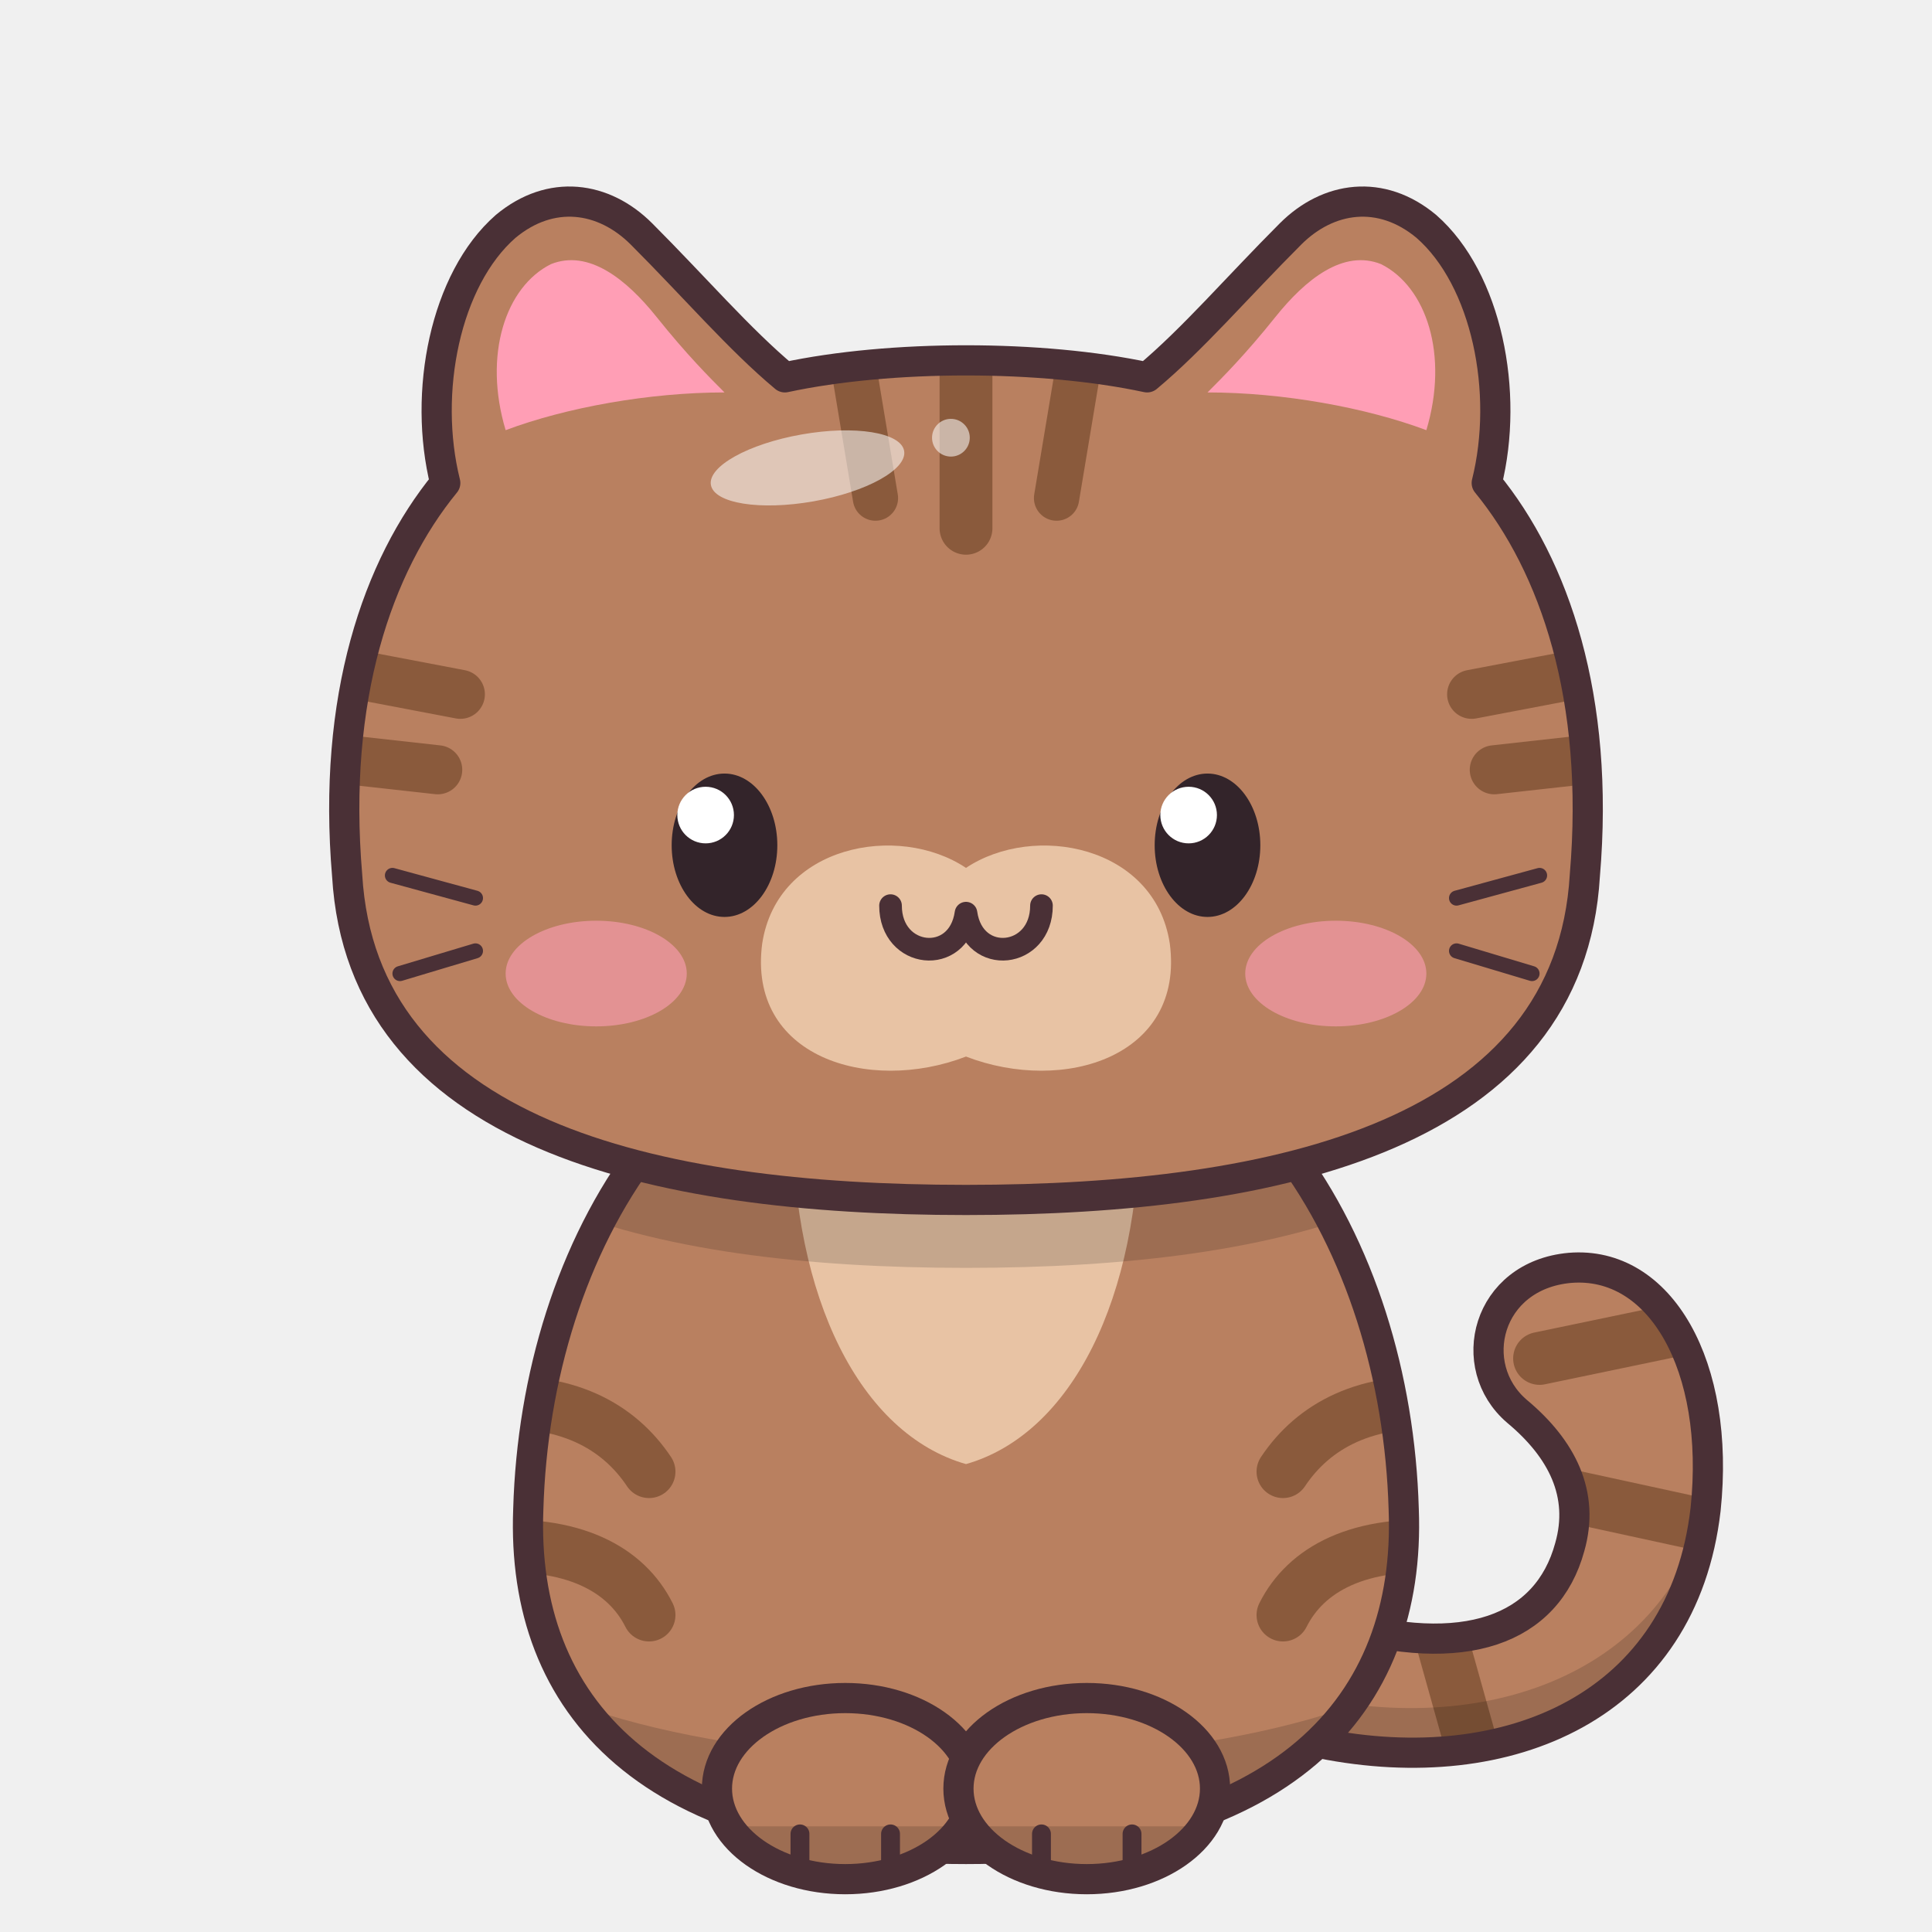
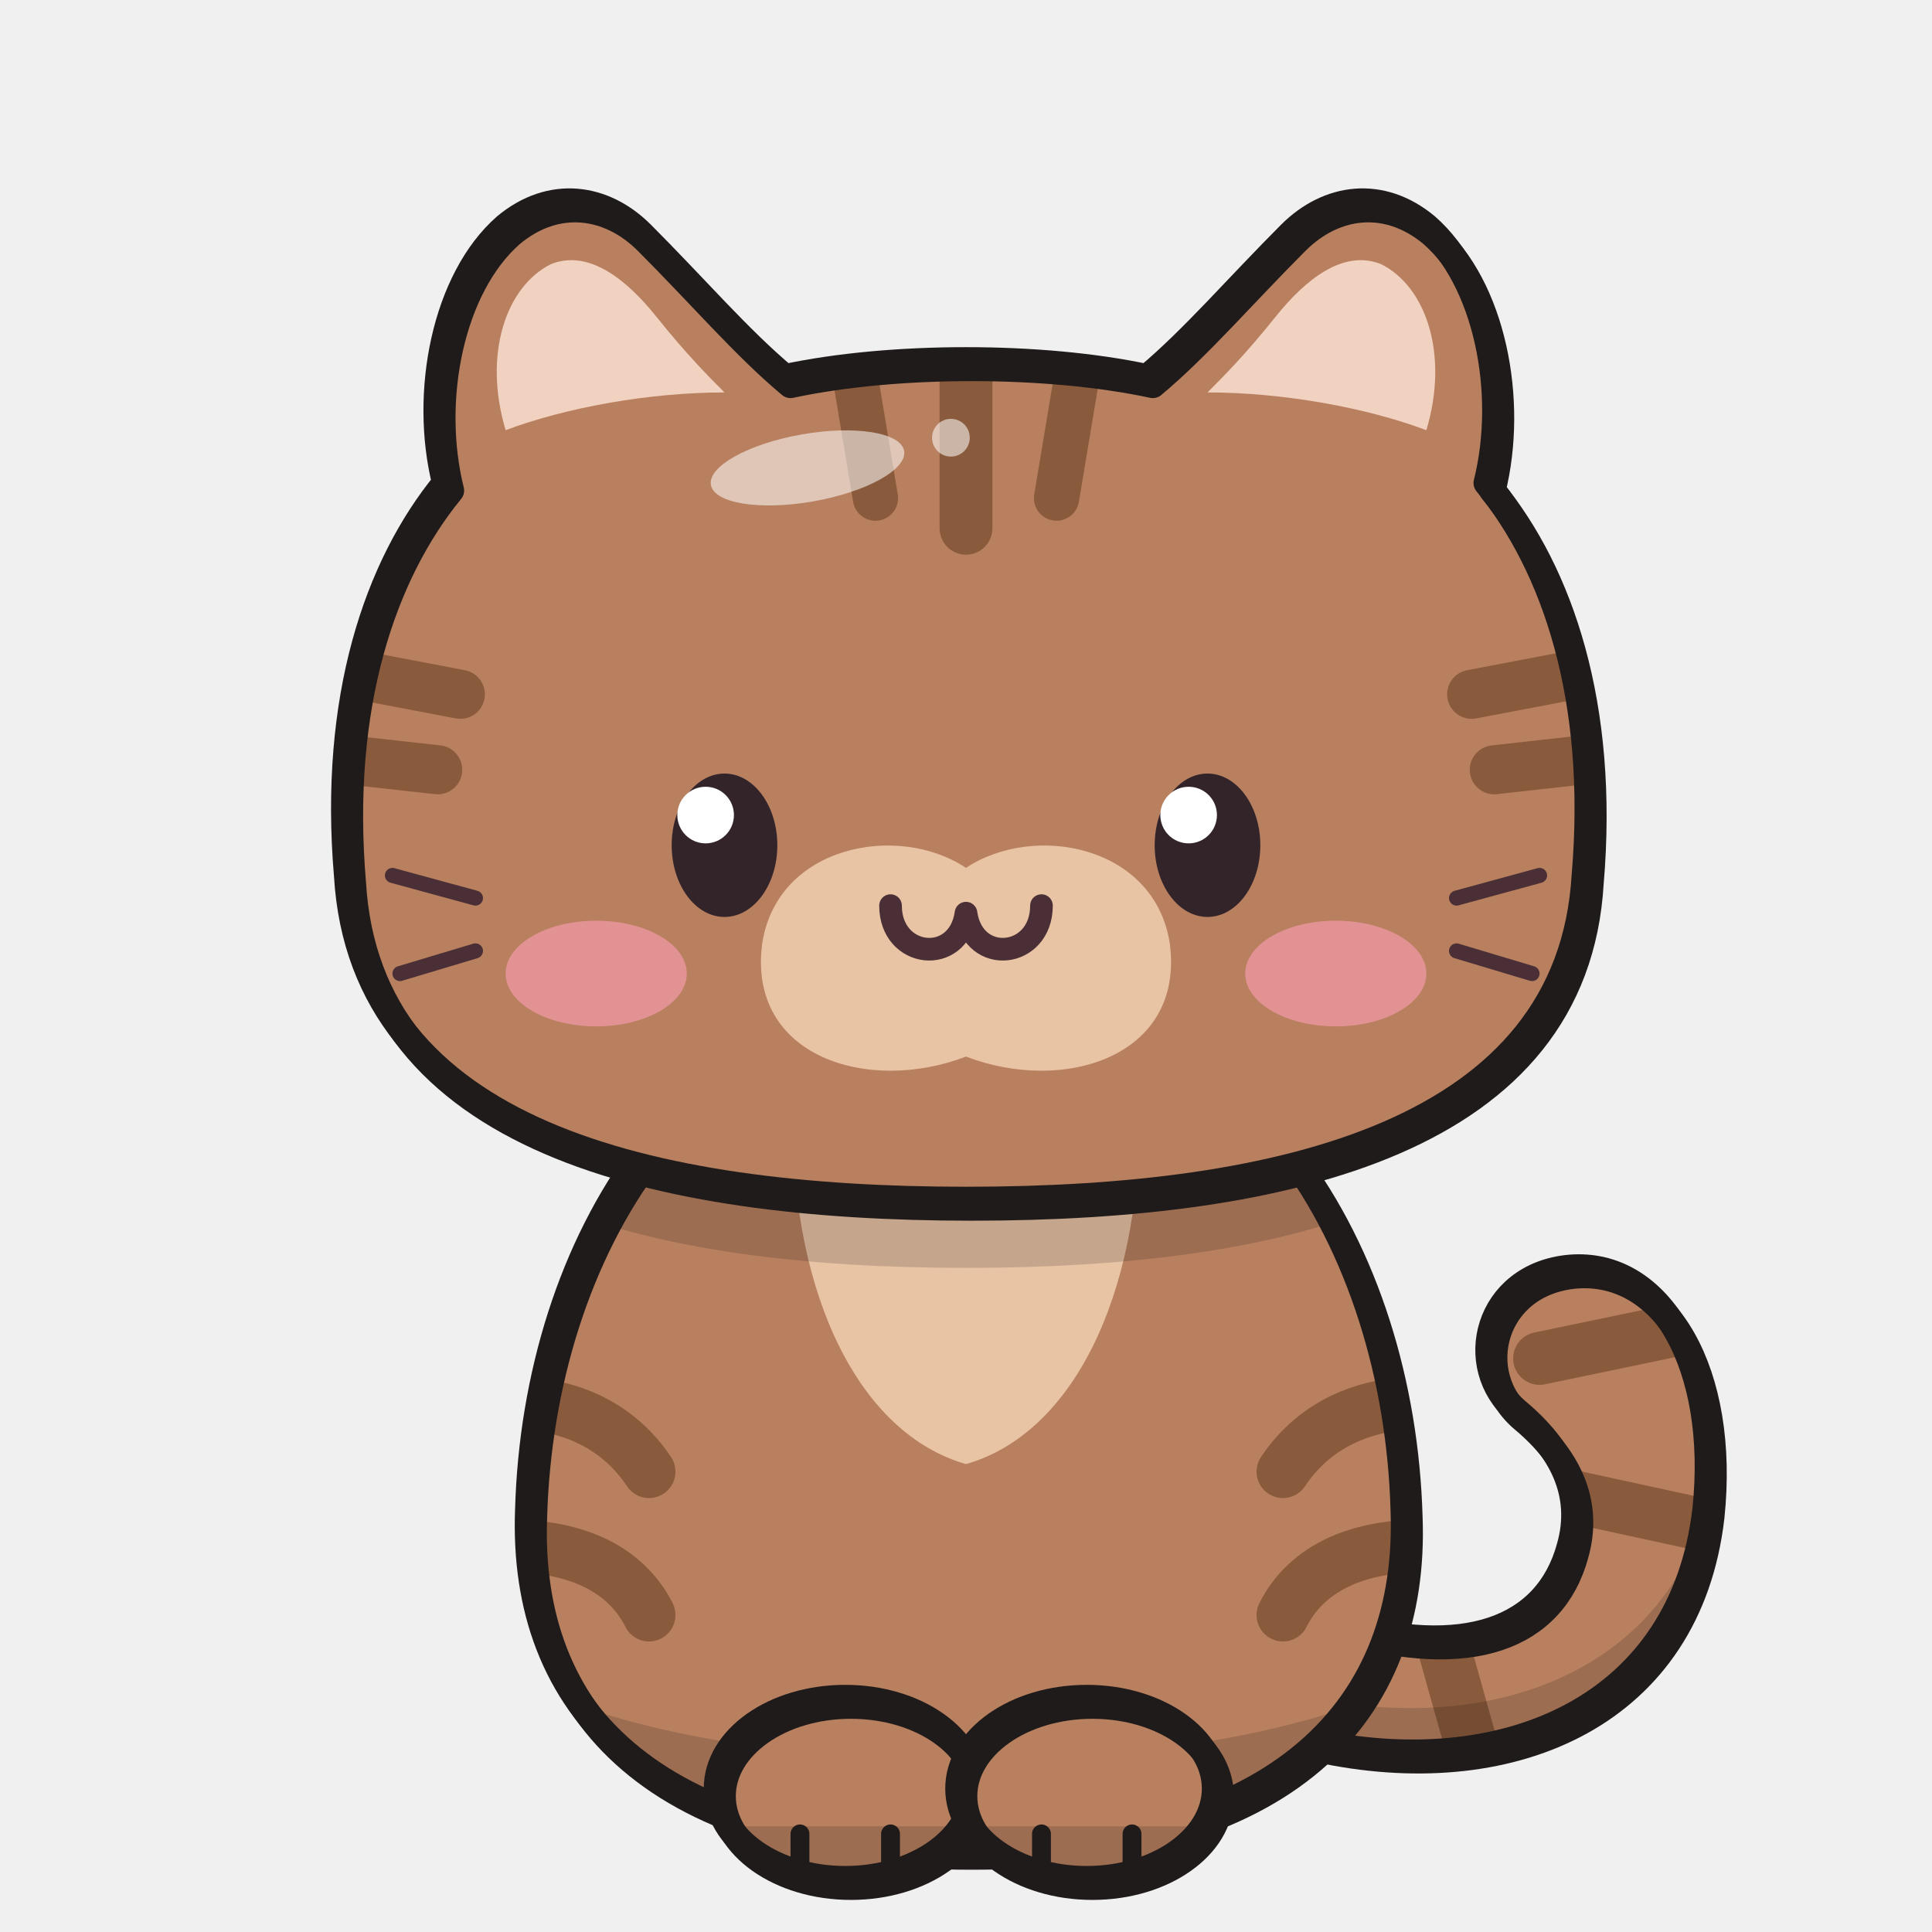
<svg xmlns="http://www.w3.org/2000/svg" viewBox="0 0 512 512" width="512" height="512">
  <defs>
    <path id="tail-shape" d="M350 462 C400 472 446 452 452 400 C456 362 440 334 416 336 C394 338 388 362 402 374 C414 384 420 396 416 410 C410 432 388 440 354 430 Z" />
    <path id="body-shape" d="M256 262 C330 262 370 330 372 400 C374 452 340 490 256 490 C172 490 138 452 140 400 C142 330 182 262 256 262 Z" />
    <ellipse id="paw-l-shape" cx="224" cy="474" rx="34" ry="24" />
    <ellipse id="paw-r-shape" cx="288" cy="474" rx="34" ry="24" />
    <path id="head-shape" d="M256 318 C172 318 96 300 92 232 C88 185 100 150 118 128 C112 104 118 74 134 60 C146 50 160 52 170 62 C184 76 196 90 208 100 C236 94 276 94 304 100 C316 90 328 76 342 62 C352 52 366 50 378 60 C394 74 400 104 394 128 C412 150 424 185 420 232 C416 300 340 318 256 318 Z" />
    <clipPath id="clip-tail">
      <use href="#tail-shape" />
    </clipPath>
    <clipPath id="clip-body">
      <use href="#body-shape" />
    </clipPath>
    <clipPath id="clip-paw-l">
      <use href="#paw-l-shape" />
    </clipPath>
    <clipPath id="clip-paw-r">
      <use href="#paw-r-shape" />
    </clipPath>
    <clipPath id="clip-head">
      <use href="#head-shape" />
    </clipPath>
  </defs>
  <g stroke-linejoin="round" stroke-linecap="round">
    <g id="tail">
      <use href="#tail-shape" fill="#B98060" />
      <g clip-path="url(#clip-tail)">
        <g fill="none" stroke="#8A5A3C" stroke-width="14" stroke-linecap="round">
          <path d="M378 420 L392 470" />
          <path d="M414 396 L460 406" />
          <path d="M408 360 L456 350" />
        </g>
        <path class="shade" fill="#000" fill-opacity="0.15" d="M340 448 C392 462 440 444 452 400 L470 400 L470 500 L330 500 Z" />
      </g>
-       <use href="#tail-shape" fill="none" stroke="#4A3036" stroke-width="8" />
+       <use href="#tail-shape" fill="none" stroke="#1F1B1A" stroke-width="7" transform="translate(1.5 2)" />
+       <use href="#tail-shape" fill="none" stroke="#1F1B1A" stroke-width="7" />
    </g>
    <g id="body">
      <use href="#body-shape" fill="#B98060" />
      <g clip-path="url(#clip-body)">
        <path fill="#E8C3A4" d="M210 296 L302 296 C302 344 284 380 256 388 C228 380 210 344 210 296 Z" />
        <path fill="none" stroke="#8A5A3C" stroke-width="14" stroke-linecap="round" d="M128 372 C150 370 164 378 172 390 M128 410 C152 408 166 416 172 428 M384 372 C362 370 348 378 340 390 M384 410 C360 408 346 416 340 428" />
        <use class="shade" href="#head-shape" fill="#000" fill-opacity="0.15" transform="translate(0 18)" />
        <path class="shade" fill="#000" fill-opacity="0.15" d="M120 432 C160 478 352 478 392 432 L400 520 L112 520 Z" />
      </g>
-       <use href="#body-shape" fill="none" stroke="#4A3036" stroke-width="8" />
+       <use href="#body-shape" fill="none" stroke="#1F1B1A" stroke-width="7" transform="translate(1.5 2)" />
+       <use href="#body-shape" fill="none" stroke="#1F1B1A" stroke-width="7" />
    </g>
    <g id="paw-l">
      <use href="#paw-l-shape" fill="#B98060" />
      <g clip-path="url(#clip-paw-l)">
        <rect class="shade" fill="#000" fill-opacity="0.15" x="180" y="484" width="90" height="20" />
      </g>
-       <use href="#paw-l-shape" fill="none" stroke="#4A3036" stroke-width="8" />
-       <path fill="none" stroke="#4A3036" stroke-width="5" d="M212 496 L212 486 M236 496 L236 486" />
+       <use href="#paw-l-shape" fill="none" stroke="#1F1B1A" stroke-width="7" transform="translate(1.5 2)" />
+       <use href="#paw-l-shape" fill="none" stroke="#1F1B1A" stroke-width="7" />
+       <path fill="none" stroke="#1F1B1A" stroke-width="5" d="M212 496 L212 486 M236 496 L236 486" />
    </g>
    <g id="paw-r">
      <use href="#paw-r-shape" fill="#B98060" />
      <g clip-path="url(#clip-paw-r)">
        <rect class="shade" fill="#000" fill-opacity="0.15" x="244" y="484" width="90" height="20" />
      </g>
-       <use href="#paw-r-shape" fill="none" stroke="#4A3036" stroke-width="8" />
-       <path fill="none" stroke="#4A3036" stroke-width="5" d="M276 496 L276 486 M300 496 L300 486" />
+       <use href="#paw-r-shape" fill="none" stroke="#1F1B1A" stroke-width="7" transform="translate(1.5 2)" />
+       <use href="#paw-r-shape" fill="none" stroke="#1F1B1A" stroke-width="7" />
+       <path fill="none" stroke="#1F1B1A" stroke-width="5" d="M276 496 L276 486 M300 496 L300 486" />
    </g>
    <g id="head">
      <use href="#head-shape" fill="#B98060" />
      <g clip-path="url(#clip-head)">
        <path fill="#E8C3A4" d="M256 230 C274 218 306 224 310 250 C314 280 282 290 256 280 C230 290 198 280 202 250 C206 224 238 218 256 230 Z" />
        <path fill="none" stroke="#8A5A3C" stroke-linecap="round" stroke-width="14" d="M256 90 L256 140" />
        <path fill="none" stroke="#8A5A3C" stroke-linecap="round" stroke-width="12" d="M226 96 L232 132 M286 96 L280 132" />
        <path fill="none" stroke="#8A5A3C" stroke-linecap="round" stroke-width="13" d="M80 176 L122 184 M80 200 L116 204 M432 176 L390 184 M432 200 L396 204" />
      </g>
-       <path fill="#FF9EB5" d="M134 114 C128 94 134 76 146 70 C156 66 166 74 174 84 C182 94 188 100 192 104 C172 104 150 108 134 114 Z" />
-       <path fill="#FF9EB5" d="M378 114 C384 94 378 76 366 70 C356 66 346 74 338 84 C330 94 324 100 320 104 C340 104 362 108 378 114 Z" />
+       <path fill="#F1D1C0" d="M134 114 C128 94 134 76 146 70 C156 66 166 74 174 84 C182 94 188 100 192 104 C172 104 150 108 134 114 Z" />
+       <path fill="#F1D1C0" d="M378 114 C384 94 378 76 366 70 C356 66 346 74 338 84 C330 94 324 100 320 104 C340 104 362 108 378 114 Z" />
      <ellipse fill="#FFFFFF" fill-opacity="0.55" cx="214" cy="124" rx="26" ry="9" transform="rotate(-10 214 124)" />
      <circle fill="#FFFFFF" fill-opacity="0.55" cx="252" cy="116" r="5" />
-       <use href="#head-shape" fill="none" stroke="#4A3036" stroke-width="8" />
+       <use href="#head-shape" fill="none" stroke="#1F1B1A" stroke-width="7" transform="translate(1.5 2)" />
+       <use href="#head-shape" fill="none" stroke="#1F1B1A" stroke-width="7" />
    </g>
  </g>
  <g id="face">
    <g stroke-linejoin="round" stroke-linecap="round">
      <ellipse fill="#FF9EB5" fill-opacity="0.6" cx="158" cy="258" rx="24" ry="14" />
      <ellipse fill="#FF9EB5" fill-opacity="0.6" cx="354" cy="258" rx="24" ry="14" />
      <path fill="none" stroke="#4A3036" stroke-width="4" d="M126 238 L104 232 M126 252 L106 258 M386 238 L408 232 M386 252 L406 258" />
      <ellipse fill="#33242A" cx="192" cy="224" rx="14" ry="19" />
      <ellipse fill="#33242A" cx="320" cy="224" rx="14" ry="19" />
      <circle fill="#FFFFFF" cx="187" cy="216" r="7.5" />
      <circle fill="#FFFFFF" cx="315" cy="216" r="7.5" />
      <path fill="none" stroke="#4A3036" stroke-width="6" d="M236 240 C236 254 254 256 256 242 C258 256 276 254 276 240" />
    </g>
  </g>
</svg>
